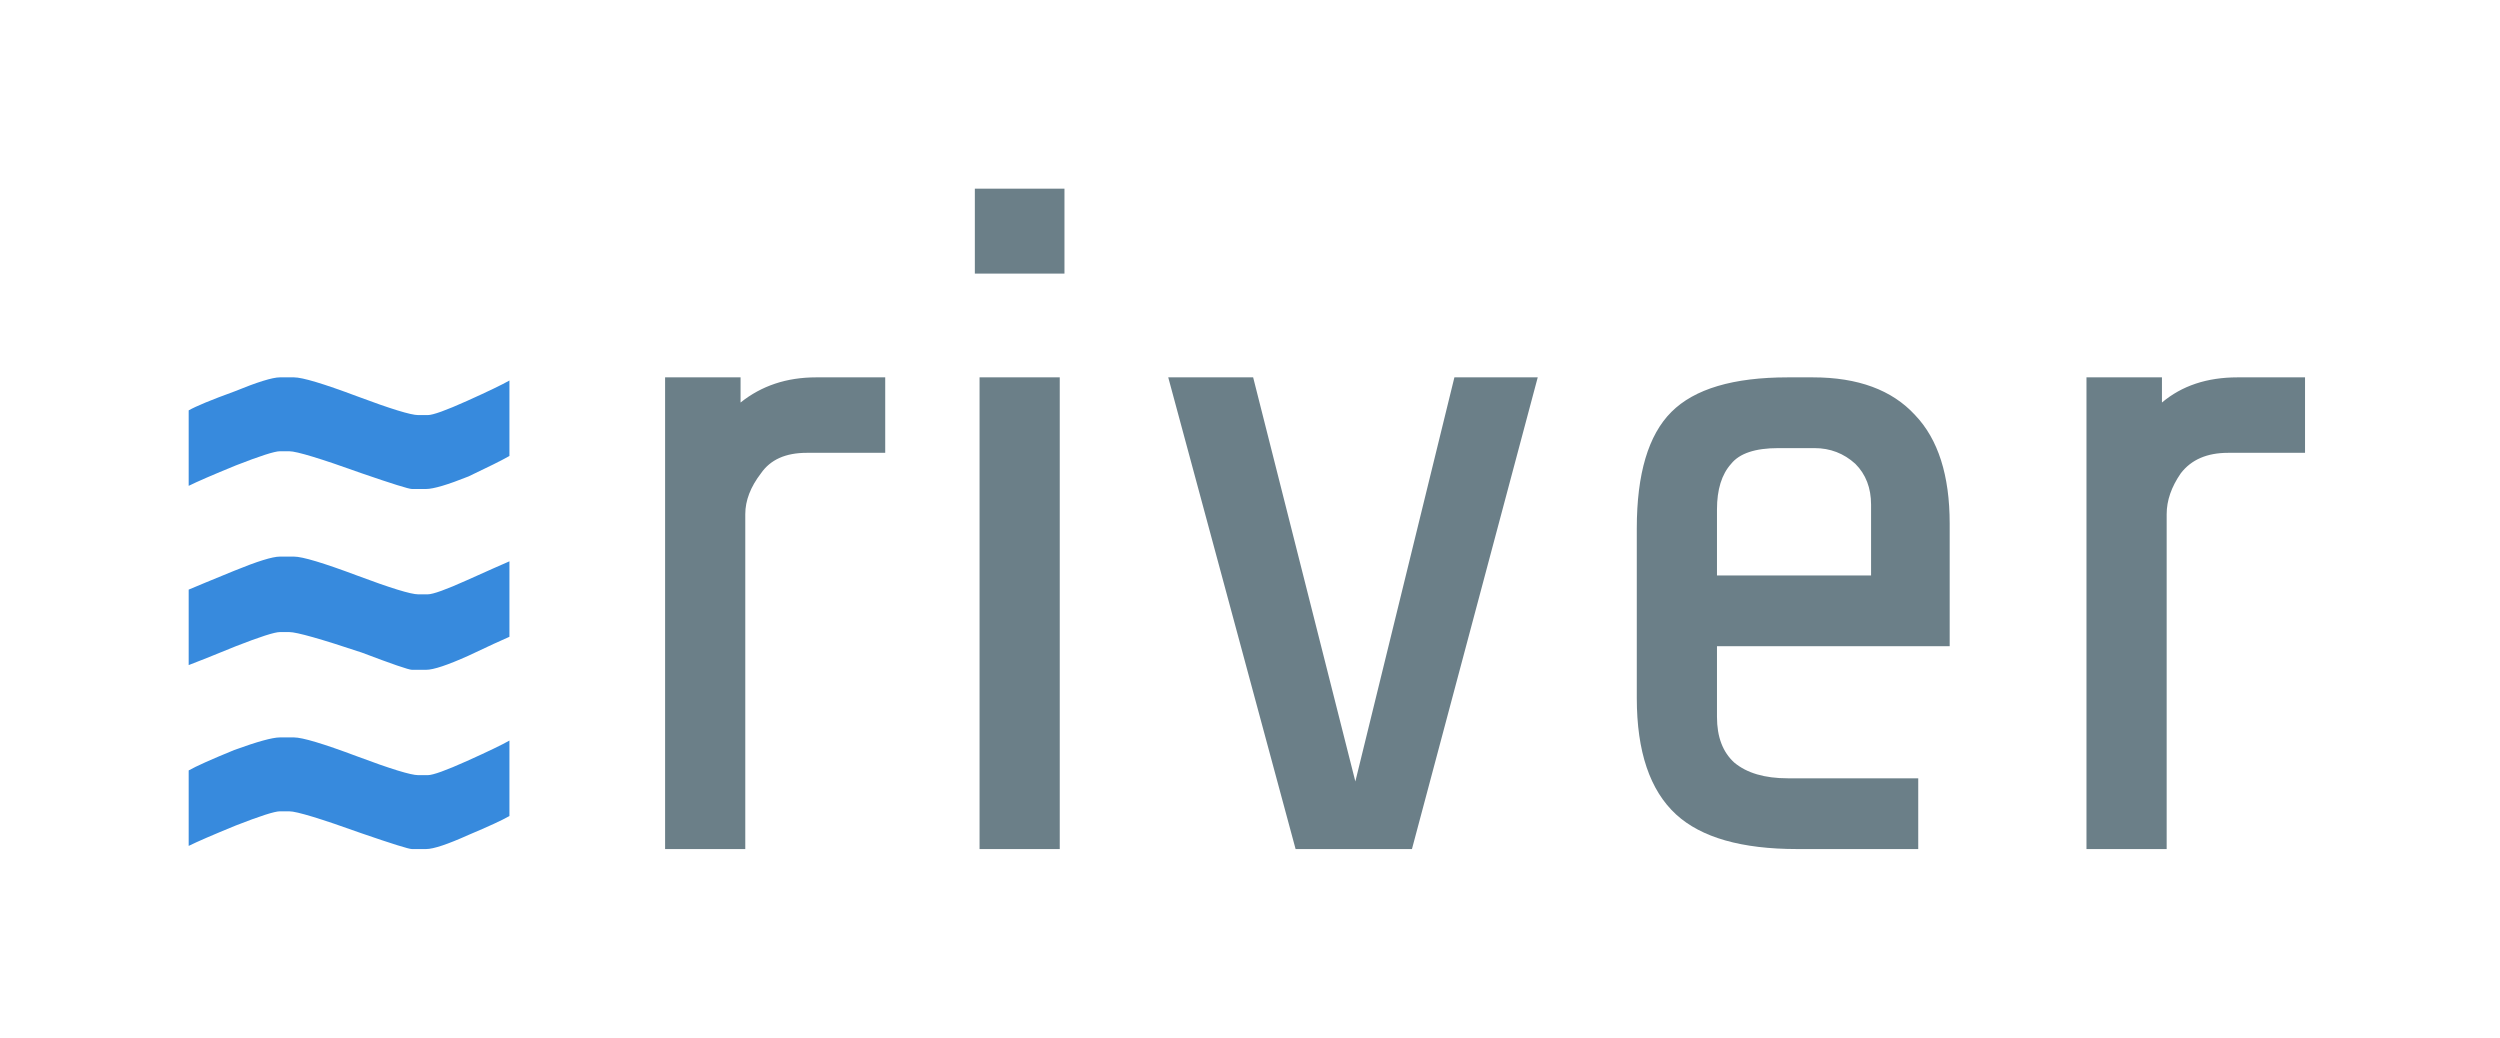
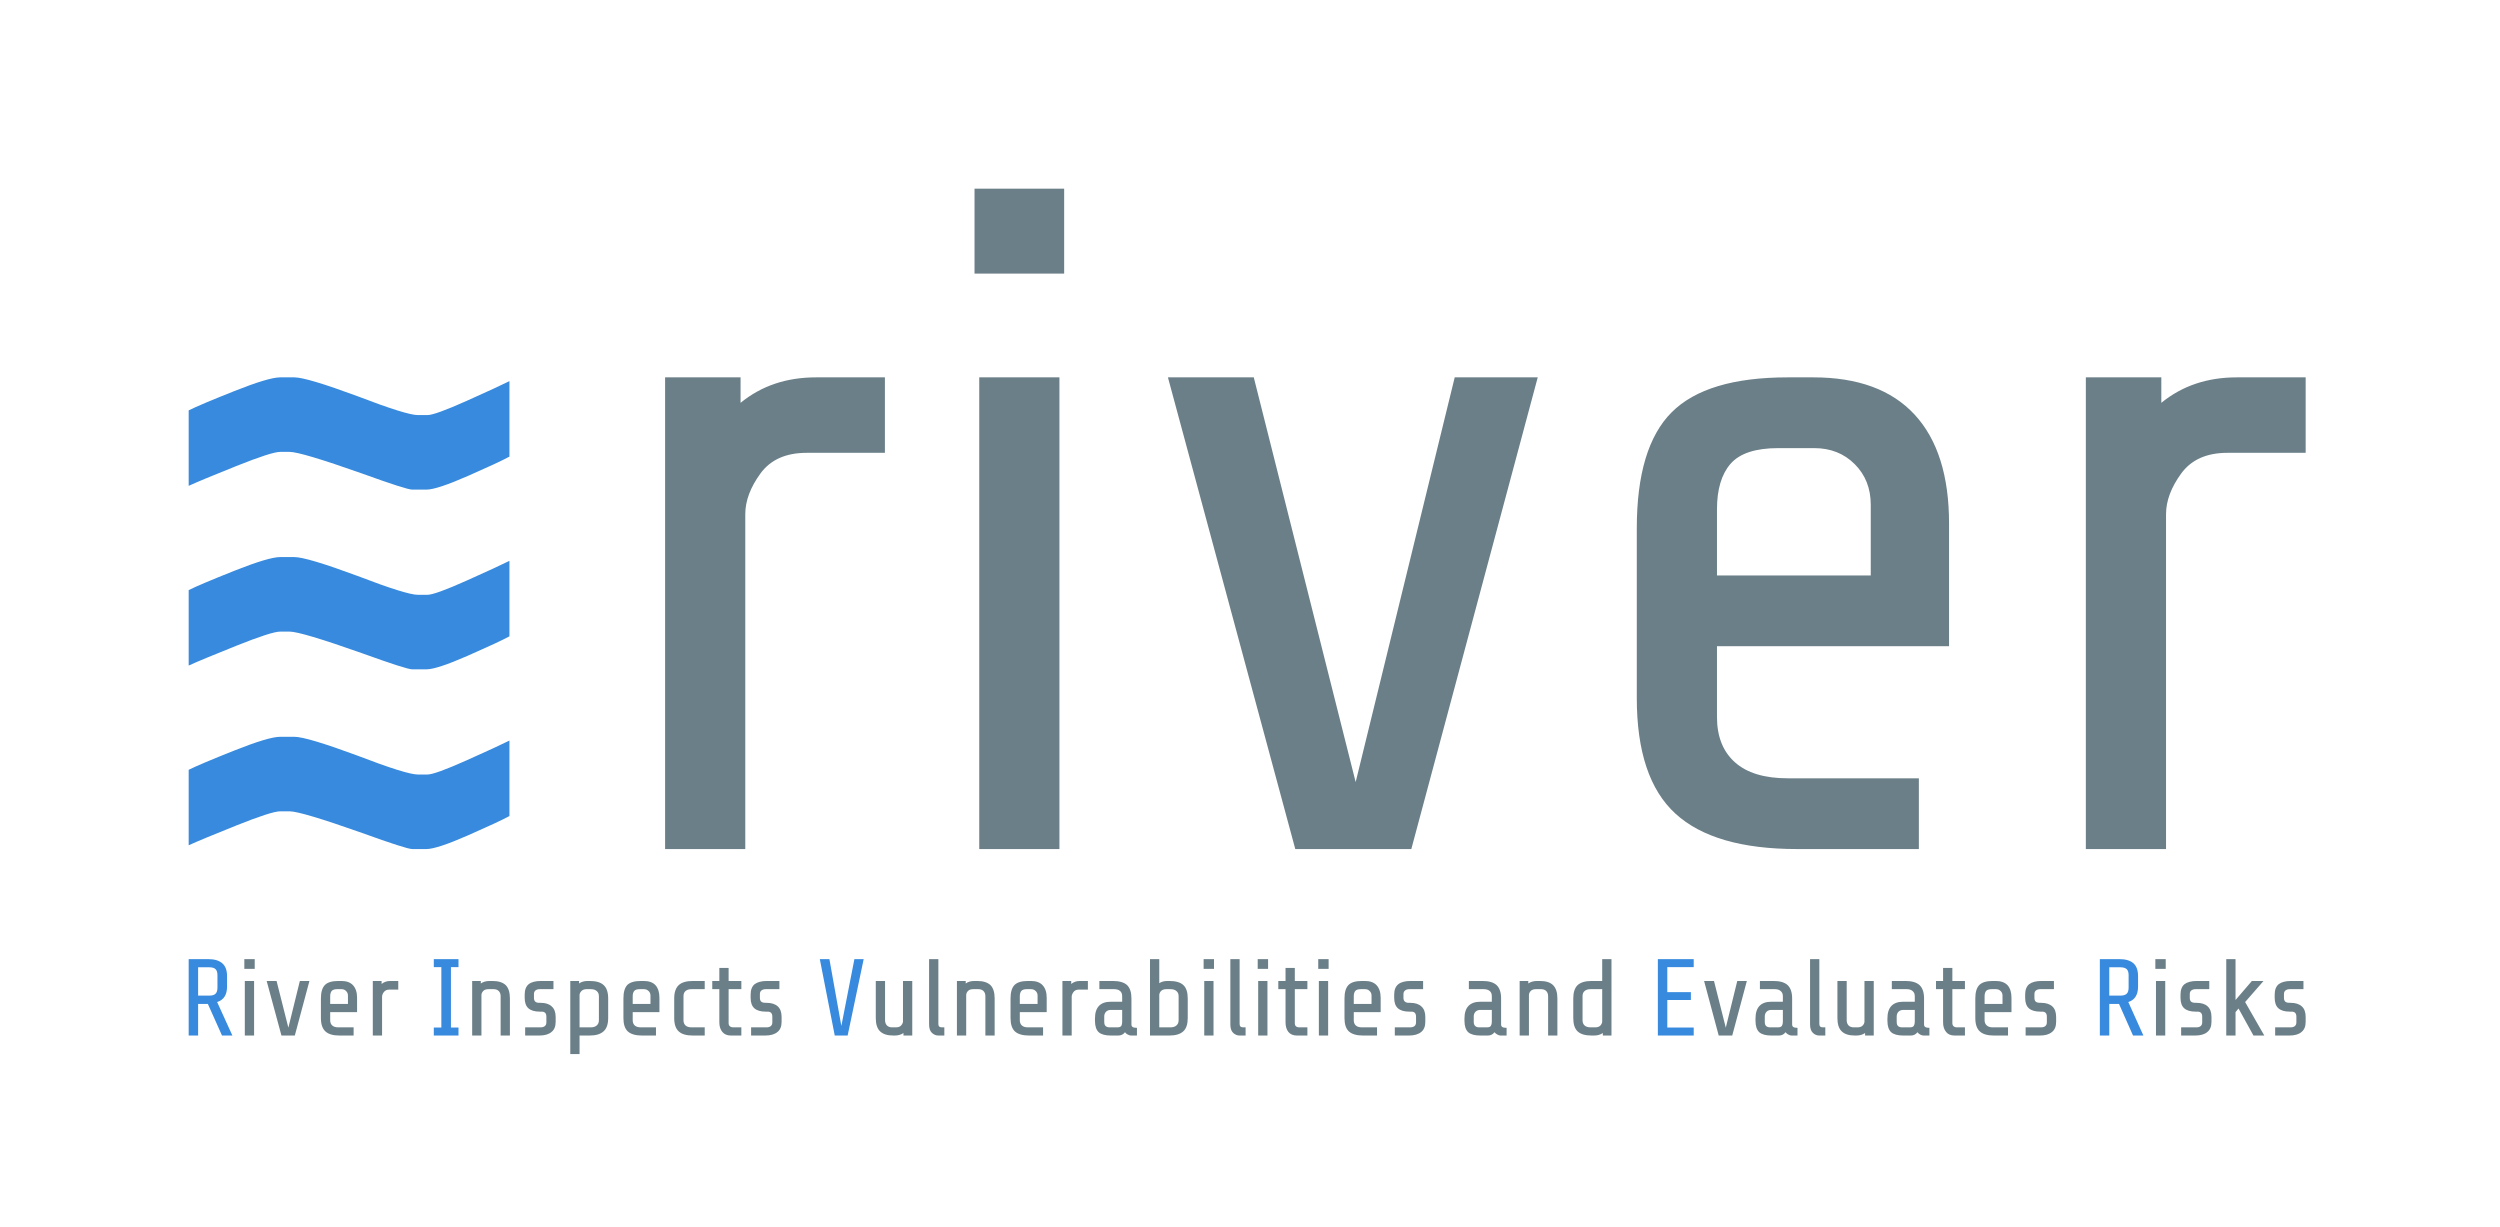
- <svg xmlns="http://www.w3.org/2000/svg" width="159" height="66" viewBox="0 0 159 66" role="img" aria-labelledby="title">
-   <path fill="#378ADD" d="M17.8 46.9H18.7Q19.5 46.9 22.7 48.1Q25.9 49.3 26.6 49.3H27.2Q27.7 49.3 29.7 48.4Q31.7 47.5 32.4 47.1V51.9Q31.7 52.3 29.8 53.1Q27.8 54 27.1 54H26.2Q25.9 54 23 53Q19.1 51.6 18.4 51.6H17.8Q17.3 51.6 15 52.5Q12.8 53.4 12 53.8V49Q12.7 48.6 14.9 47.7Q17.1 46.9 17.8 46.9Z M17.8 35.4H18.7Q19.5 35.4 22.7 36.6Q25.9 37.8 26.6 37.8H27.2Q27.7 37.8 29.7 36.9Q31.7 36 32.4 35.7V40.5Q31.7 40.8 29.8 41.7Q27.8 42.6 27.1 42.6H26.2Q25.9 42.6 23 41.5Q19.1 40.2 18.4 40.2H17.8Q17.3 40.2 15 41.1Q12.8 42 12 42.3V37.5Q12.7 37.2 14.9 36.3Q17.1 35.4 17.8 35.4Z M17.8 24H18.7Q19.5 24 22.7 25.2Q25.9 26.4 26.6 26.4H27.2Q27.7 26.4 29.7 25.5Q31.7 24.6 32.4 24.2V29Q31.7 29.4 29.8 30.3Q27.8 31.1 27.1 31.1H26.2Q25.9 31.1 23 30.1Q19.1 28.7 18.4 28.7H17.8Q17.3 28.7 15 29.6Q12.8 30.5 12 30.9V26.1Q12.7 25.7 14.9 24.9Q17.1 24 17.8 24Z" />
-   <path fill="#6B7F88" d="M42.3 24H47.1V25.6Q49.1 24 51.9 24H56.3V28.8H51.3Q49.3 28.8 48.4 30.1Q47.4 31.4 47.4 32.7V54H42.3Z M62 17.4V12H67.7V17.4ZM62.3 54V24H67.4V54Z M89.8 54H82.4L74.3 24H79.7L86.2 49.7L92.5 24H97.8Z M104.1 44.4V33.6Q104.1 28.4 106.3 26.2Q108.5 24 113.7 24H115.3Q119.6 24 121.8 26.4Q124 28.7 124 33.3V41.1H109.2V45.6Q109.2 47.5 110.3 48.5Q111.5 49.5 113.7 49.5H122V54H114.3Q109 54 106.6 51.8Q104.1 49.5 104.1 44.4ZM119 36.6V32.1Q119 30.5 118 29.5Q116.9 28.5 115.4 28.5H113.1Q110.9 28.5 110.1 29.5Q109.2 30.5 109.2 32.4V36.6Z M132.7 24H137.5V25.6Q139.4 24 142.3 24H146.6V28.8H141.7Q139.7 28.8 138.7 30.1Q137.8 31.4 137.8 32.7V54H132.7Z" />
+ <svg xmlns="http://www.w3.org/2000/svg" width="159" height="78" viewBox="0 0 159 78" role="img" aria-labelledby="title">
+   <path fill="#378ADD" d="M17.82 46.86H18.72Q19.5 46.86 22.74 48.06Q25.86 49.26 26.58 49.26H27.18Q27.66 49.26 29.67 48.36Q31.68 47.46 32.4 47.1V51.9Q31.74 52.26 29.76 53.13Q27.78 54 27.12 54H26.22Q25.86 54 23.04 52.98Q19.14 51.6 18.42 51.6H17.82Q17.28 51.6 15.03 52.5Q12.78 53.4 12 53.76V48.96Q12.72 48.6 14.91 47.73Q17.1 46.86 17.82 46.86Z M17.82 35.43H18.72Q19.5 35.43 22.74 36.63Q25.86 37.83 26.58 37.83H27.18Q27.66 37.83 29.67 36.93Q31.68 36.03 32.4 35.67V40.47Q31.74 40.83 29.76 41.7Q27.78 42.57 27.12 42.57H26.22Q25.86 42.57 23.04 41.55Q19.14 40.17 18.42 40.17H17.82Q17.28 40.17 15.03 41.07Q12.78 41.97 12 42.33V37.53Q12.72 37.17 14.91 36.3Q17.1 35.43 17.82 35.43Z M17.82 24H18.72Q19.5 24 22.74 25.2Q25.86 26.4 26.58 26.4H27.18Q27.66 26.4 29.67 25.5Q31.68 24.6 32.4 24.24V29.04Q31.74 29.4 29.76 30.27Q27.78 31.14 27.12 31.14H26.22Q25.86 31.14 23.04 30.12Q19.14 28.74 18.42 28.74H17.82Q17.28 28.74 15.03 29.64Q12.78 30.54 12 30.9V26.1Q12.72 25.74 14.91 24.87Q17.1 24 17.82 24Z M13.22 63.85H12.6V65.86H12V61H13.24Q13.83 61 14.13 61.26Q14.44 61.52 14.44 62.08V62.75Q14.44 63.53 13.81 63.73L14.78 65.86H14.12ZM13.33 61.52H12.6V63.32H13.33Q13.59 63.32 13.71 63.2Q13.83 63.08 13.83 62.82V62.02Q13.83 61.76 13.71 61.64Q13.59 61.52 13.33 61.52Z M27.59 65.86V65.35H28.07V61.51H27.59V61H29.16V61.51H28.68V65.35H29.16V65.86Z M53.91 65.86H53.09L52.14 61H52.75L53.51 65.25L54.34 61H54.93Z M105.44 65.86V61H107.72V61.51H106.04V63.1H107.54V63.6H106.04V65.35H107.72V65.86Z M134.77 63.85H134.15V65.86H133.55V61H134.79Q135.38 61 135.68 61.26Q135.98 61.52 135.98 62.08V62.75Q135.98 63.53 135.36 63.73L136.32 65.86H135.66ZM134.87 61.52H134.15V63.32H134.87Q135.13 63.32 135.26 63.2Q135.38 63.08 135.38 62.82V62.02Q135.38 61.76 135.26 61.64Q135.13 61.52 134.87 61.52Z" />
+   <path fill="#6B7F88" d="M42.3 24H47.1V25.62Q49.08 24 51.9 24H56.28V28.8H51.3Q49.32 28.8 48.36 30.12Q47.4 31.44 47.4 32.7V54H42.3Z M61.98 17.4V12H67.68V17.4ZM62.28 54V24H67.38V54Z M89.76 54H82.38L74.28 24H79.74L86.22 49.74L92.52 24H97.8Z M104.1 44.4V33.6Q104.1 28.44 106.32 26.22Q108.54 24 113.7 24H115.32Q119.58 24 121.77 26.37Q123.96 28.74 123.96 33.3V41.1H109.2V45.6Q109.2 47.46 110.34 48.48Q111.48 49.5 113.7 49.5H122.04V54H114.3Q109.02 54 106.56 51.75Q104.1 49.5 104.1 44.4ZM118.98 36.6V32.1Q118.98 30.54 117.96 29.52Q116.94 28.5 115.38 28.5H113.1Q110.94 28.5 110.07 29.49Q109.2 30.48 109.2 32.4V36.6Z M132.66 24H137.46V25.62Q139.44 24 142.26 24H146.64V28.8H141.66Q139.68 28.8 138.72 30.12Q137.76 31.44 137.76 32.7V54H132.66Z M15.54 61.62V61H16.2V61.62ZM15.57 65.86V62.39H16.16V65.86Z M18.75 65.86H17.9L16.96 62.39H17.59L18.34 65.36L19.07 62.39H19.68Z M20.41 64.75V63.5Q20.41 62.9 20.67 62.64Q20.92 62.39 21.52 62.39H21.71Q22.2 62.39 22.45 62.66Q22.71 62.94 22.71 63.46V64.37H21V64.89Q21 65.1 21.13 65.22Q21.26 65.34 21.52 65.34H22.49V65.86H21.59Q20.98 65.86 20.7 65.6Q20.41 65.34 20.41 64.75ZM22.13 63.85V63.32Q22.13 63.14 22.01 63.03Q21.9 62.91 21.72 62.91H21.45Q21.2 62.91 21.1 63.02Q21 63.14 21 63.36V63.85Z M23.71 62.39H24.27V62.58Q24.5 62.39 24.82 62.39H25.33V62.94H24.75Q24.53 62.94 24.41 63.1Q24.3 63.25 24.3 63.39V65.86H23.71Z M30.03 62.39H30.58V62.55Q30.8 62.39 31.14 62.39H31.32Q31.88 62.39 32.16 62.65Q32.43 62.92 32.43 63.5V65.86H31.84V63.36Q31.84 63.15 31.72 63.03Q31.6 62.91 31.39 62.91H31.07Q30.84 62.91 30.73 63.03Q30.62 63.15 30.62 63.29V65.86H30.03Z M34.3 65.86H33.4V65.34H34.37Q34.55 65.34 34.65 65.26Q34.75 65.18 34.75 65.02V64.66Q34.75 64.34 34.45 64.34H34.33Q33.85 64.34 33.61 64.13Q33.37 63.92 33.37 63.46V63.26Q33.37 62.8 33.63 62.59Q33.89 62.39 34.41 62.39H35.2V62.91H34.34Q34.16 62.91 34.06 62.99Q33.96 63.07 33.96 63.22V63.47Q33.96 63.63 34.05 63.71Q34.14 63.78 34.29 63.78H34.39Q34.85 63.78 35.09 64.01Q35.34 64.23 35.34 64.68V64.99Q35.34 65.43 35.07 65.64Q34.8 65.86 34.3 65.86Z M36.27 62.39H36.83V62.55Q37.04 62.39 37.38 62.39H37.5Q38.11 62.39 38.39 62.65Q38.68 62.91 38.68 63.5V64.75Q38.68 65.33 38.39 65.59Q38.1 65.86 37.5 65.86H36.86V67.04H36.27ZM36.86 63.29V65.34H37.57Q37.82 65.34 37.95 65.22Q38.09 65.1 38.09 64.89V63.36Q38.09 63.14 37.95 63.03Q37.82 62.91 37.57 62.91H37.32Q37.09 62.91 36.98 63.03Q36.86 63.15 36.86 63.29Z M39.65 64.75V63.5Q39.65 62.9 39.9 62.64Q40.16 62.39 40.76 62.39H40.94Q41.44 62.39 41.69 62.66Q41.94 62.94 41.94 63.46V64.37H40.24V64.89Q40.24 65.1 40.37 65.22Q40.5 65.34 40.76 65.34H41.72V65.86H40.83Q40.22 65.86 39.93 65.6Q39.65 65.34 39.65 64.75ZM41.37 63.85V63.32Q41.37 63.14 41.25 63.03Q41.13 62.91 40.95 62.91H40.69Q40.44 62.91 40.34 63.02Q40.24 63.14 40.24 63.36V63.85Z M42.88 64.75V63.5Q42.88 62.92 43.17 62.65Q43.46 62.39 44.06 62.39H44.82V62.91H43.99Q43.73 62.91 43.6 63.03Q43.47 63.14 43.47 63.36V64.89Q43.47 65.1 43.6 65.22Q43.73 65.34 43.99 65.34H44.82V65.86H44.06Q43.45 65.86 43.17 65.6Q42.88 65.34 42.88 64.75Z M45.75 65.02V62.91H45.3V62.39H45.75V61.56H46.34V62.39H47.15V62.91H46.34V65.06Q46.34 65.21 46.42 65.27Q46.5 65.34 46.66 65.34H47.15V65.86H46.48Q46.13 65.86 45.94 65.63Q45.75 65.4 45.75 65.02Z M48.67 65.86H47.77V65.34H48.74Q48.93 65.34 49.02 65.26Q49.12 65.18 49.12 65.02V64.66Q49.12 64.34 48.82 64.34H48.7Q48.22 64.34 47.98 64.13Q47.74 63.92 47.74 63.46V63.26Q47.74 62.8 48 62.59Q48.27 62.39 48.78 62.39H49.57V62.91H48.71Q48.54 62.91 48.43 62.99Q48.33 63.07 48.33 63.22V63.47Q48.33 63.63 48.42 63.71Q48.52 63.78 48.66 63.78H48.76Q49.22 63.78 49.47 64.01Q49.71 64.23 49.71 64.68V64.99Q49.71 65.43 49.44 65.64Q49.17 65.86 48.67 65.86Z M57.46 65.7Q57.23 65.86 56.91 65.86H56.81Q56.25 65.86 55.97 65.59Q55.7 65.33 55.7 64.75V62.39H56.29V64.89Q56.29 65.09 56.41 65.22Q56.53 65.34 56.74 65.34H56.97Q57.2 65.34 57.3 65.23Q57.41 65.12 57.43 64.98V62.39H58.02V65.86H57.46Z M59.09 65.16V61H59.68V65.13Q59.68 65.24 59.74 65.29Q59.79 65.34 59.92 65.34H60.06V65.86H59.68Q59.45 65.86 59.27 65.69Q59.09 65.52 59.09 65.16Z M60.86 62.39H61.42V62.55Q61.63 62.39 61.97 62.39H62.15Q62.71 62.39 62.99 62.65Q63.26 62.92 63.26 63.5V65.86H62.67V63.36Q62.67 63.15 62.55 63.03Q62.43 62.91 62.22 62.91H61.9Q61.67 62.91 61.56 63.03Q61.45 63.15 61.45 63.29V65.86H60.86Z M64.27 64.75V63.5Q64.27 62.9 64.53 62.64Q64.78 62.39 65.38 62.39H65.57Q66.06 62.39 66.31 62.66Q66.57 62.94 66.57 63.46V64.37H64.86V64.89Q64.86 65.1 64.99 65.22Q65.12 65.34 65.38 65.34H66.34V65.86H65.45Q64.84 65.86 64.55 65.6Q64.27 65.34 64.27 64.75ZM65.99 63.85V63.32Q65.99 63.14 65.87 63.03Q65.75 62.91 65.57 62.91H65.31Q65.06 62.91 64.96 63.02Q64.86 63.14 64.86 63.36V63.85Z M67.57 62.39H68.13V62.58Q68.36 62.39 68.68 62.39H69.19V62.94H68.61Q68.38 62.94 68.27 63.1Q68.16 63.25 68.16 63.39V65.86H67.57Z M71.55 65.65Q71.39 65.86 71.12 65.86H70.65Q70.12 65.86 69.88 65.65Q69.64 65.43 69.64 64.92V64.78Q69.64 63.71 70.65 63.71H71.37V63.36Q71.37 63.14 71.24 63.03Q71.11 62.91 70.85 62.91H69.92V62.39H70.78Q71.39 62.39 71.68 62.65Q71.96 62.92 71.96 63.5V65.16Q71.96 65.27 72.04 65.32Q72.12 65.37 72.31 65.37V65.86H71.93Q71.84 65.86 71.73 65.8Q71.62 65.75 71.55 65.65ZM71.37 64.99V64.23H70.65Q70.47 64.23 70.35 64.34Q70.23 64.46 70.23 64.64V64.99Q70.23 65.17 70.31 65.25Q70.4 65.34 70.58 65.34H71.06Q71.26 65.34 71.32 65.24Q71.37 65.14 71.37 64.99Z M74.37 65.86H73.14V61H73.73V62.53Q73.94 62.39 74.25 62.39H74.37Q74.98 62.39 75.26 62.65Q75.54 62.91 75.54 63.5V64.75Q75.54 65.33 75.26 65.59Q74.97 65.86 74.37 65.86ZM73.73 63.29V65.34H74.43Q74.69 65.34 74.82 65.22Q74.96 65.1 74.96 64.89V63.36Q74.96 63.14 74.82 63.03Q74.69 62.91 74.43 62.91H74.18Q73.96 62.91 73.84 63.03Q73.73 63.15 73.73 63.29Z M76.55 61.62V61H77.21V61.62ZM76.59 65.86V62.39H77.18V65.86Z M78.25 65.16V61H78.84V65.13Q78.84 65.24 78.9 65.29Q78.95 65.34 79.08 65.34H79.22V65.86H78.84Q78.61 65.86 78.43 65.69Q78.25 65.52 78.25 65.16Z M79.99 61.62V61H80.65V61.62ZM80.02 65.86V62.39H80.61V65.86Z M81.76 65.02V62.91H81.3V62.39H81.76V61.56H82.35V62.39H83.15V62.91H82.35V65.06Q82.35 65.21 82.42 65.27Q82.5 65.34 82.66 65.34H83.15V65.86H82.48Q82.13 65.86 81.94 65.63Q81.76 65.4 81.76 65.02Z M83.84 61.62V61H84.5V61.62ZM83.88 65.86V62.39H84.47V65.86Z M85.51 64.75V63.5Q85.51 62.9 85.77 62.64Q86.02 62.39 86.62 62.39H86.81Q87.3 62.39 87.55 62.66Q87.81 62.94 87.81 63.46V64.37H86.1V64.89Q86.1 65.1 86.23 65.22Q86.36 65.34 86.62 65.34H87.58V65.86H86.69Q86.08 65.86 85.79 65.6Q85.51 65.34 85.51 64.75ZM87.23 63.85V63.32Q87.23 63.14 87.11 63.03Q87 62.91 86.81 62.91H86.55Q86.3 62.91 86.2 63.02Q86.1 63.14 86.1 63.36V63.85Z M89.6 65.86H88.71V65.34H89.67Q89.86 65.34 89.96 65.26Q90.06 65.18 90.06 65.02V64.66Q90.06 64.34 89.76 64.34H89.64Q89.15 64.34 88.91 64.13Q88.67 63.92 88.67 63.46V63.26Q88.67 62.8 88.94 62.59Q89.2 62.39 89.72 62.39H90.51V62.91H89.65Q89.47 62.91 89.37 62.99Q89.26 63.07 89.26 63.22V63.47Q89.26 63.63 89.36 63.71Q89.45 63.78 89.6 63.78H89.69Q90.16 63.78 90.4 64.01Q90.65 64.23 90.65 64.68V64.99Q90.65 65.43 90.38 65.64Q90.11 65.86 89.6 65.86Z M95.05 65.65Q94.89 65.86 94.63 65.86H94.15Q93.62 65.86 93.38 65.65Q93.14 65.43 93.14 64.92V64.78Q93.14 63.71 94.16 63.71H94.88V63.36Q94.88 63.14 94.75 63.03Q94.61 62.91 94.36 62.91H93.42V62.39H94.29Q94.89 62.39 95.18 62.65Q95.47 62.92 95.47 63.5V65.16Q95.47 65.27 95.55 65.32Q95.63 65.37 95.82 65.37V65.86H95.43Q95.34 65.86 95.24 65.8Q95.13 65.75 95.05 65.65ZM94.88 64.99V64.23H94.15Q93.97 64.23 93.85 64.34Q93.73 64.46 93.73 64.64V64.99Q93.73 65.17 93.82 65.25Q93.9 65.34 94.08 65.34H94.56Q94.77 65.34 94.82 65.24Q94.88 65.14 94.88 64.99Z M96.65 62.39H97.2V62.55Q97.42 62.39 97.76 62.39H97.94Q98.5 62.39 98.77 62.65Q99.05 62.92 99.05 63.5V65.86H98.46V63.36Q98.46 63.15 98.34 63.03Q98.22 62.91 98.01 62.91H97.69Q97.46 62.91 97.35 63.03Q97.24 63.15 97.24 63.29V65.86H96.65Z M101.94 65.7Q101.71 65.86 101.38 65.86H101.23Q100.62 65.86 100.34 65.6Q100.06 65.34 100.06 64.75V63.5Q100.06 62.92 100.34 62.65Q100.63 62.39 101.23 62.39H101.9V61H102.49V65.86H101.94ZM101.9 64.96V62.91H101.17Q100.91 62.91 100.78 63.03Q100.65 63.14 100.65 63.36V64.89Q100.65 65.1 100.78 65.22Q100.91 65.34 101.17 65.34H101.45Q101.68 65.34 101.79 65.22Q101.9 65.09 101.9 64.96Z M110.17 65.86H109.31L108.38 62.39H109.01L109.76 65.36L110.49 62.39H111.1Z M113.56 65.65Q113.4 65.86 113.14 65.86H112.66Q112.13 65.86 111.89 65.65Q111.65 65.43 111.65 64.92V64.78Q111.65 63.71 112.66 63.71H113.39V63.36Q113.39 63.14 113.25 63.03Q113.12 62.91 112.87 62.91H111.93V62.39H112.8Q113.4 62.39 113.69 62.65Q113.98 62.92 113.98 63.5V65.16Q113.98 65.27 114.06 65.32Q114.14 65.37 114.32 65.37V65.86H113.94Q113.85 65.86 113.74 65.8Q113.64 65.75 113.56 65.65ZM113.39 64.99V64.23H112.66Q112.48 64.23 112.36 64.34Q112.24 64.46 112.24 64.64V64.99Q112.24 65.17 112.32 65.25Q112.41 65.34 112.59 65.34H113.07Q113.27 65.34 113.33 65.24Q113.39 65.14 113.39 64.99Z M115.12 65.16V61H115.71V65.13Q115.71 65.24 115.77 65.29Q115.82 65.34 115.95 65.34H116.09V65.86H115.71Q115.47 65.86 115.3 65.69Q115.12 65.52 115.12 65.16Z M118.62 65.7Q118.39 65.86 118.06 65.86H117.97Q117.4 65.86 117.13 65.59Q116.86 65.33 116.86 64.75V62.39H117.45V64.89Q117.45 65.09 117.57 65.22Q117.69 65.34 117.9 65.34H118.13Q118.35 65.34 118.46 65.23Q118.57 65.12 118.58 64.98V62.39H119.17V65.86H118.62Z M121.95 65.65Q121.79 65.86 121.53 65.86H121.05Q120.52 65.86 120.28 65.65Q120.04 65.43 120.04 64.92V64.78Q120.04 63.71 121.05 63.71H121.78V63.36Q121.78 63.14 121.64 63.03Q121.51 62.91 121.26 62.91H120.32V62.39H121.19Q121.79 62.39 122.08 62.65Q122.37 62.92 122.37 63.5V65.16Q122.37 65.27 122.45 65.32Q122.53 65.37 122.71 65.37V65.86H122.33Q122.24 65.86 122.13 65.8Q122.03 65.75 121.95 65.65ZM121.78 64.99V64.23H121.05Q120.87 64.23 120.75 64.34Q120.63 64.46 120.63 64.64V64.99Q120.63 65.17 120.71 65.25Q120.8 65.34 120.98 65.34H121.46Q121.66 65.34 121.72 65.24Q121.78 65.14 121.78 64.99Z M123.58 65.02V62.91H123.13V62.39H123.58V61.56H124.17V62.39H124.97V62.91H124.17V65.06Q124.17 65.21 124.25 65.27Q124.32 65.34 124.48 65.34H124.97V65.86H124.31Q123.95 65.86 123.77 65.63Q123.58 65.4 123.58 65.02Z M125.63 64.75V63.5Q125.63 62.9 125.89 62.64Q126.15 62.39 126.74 62.39H126.93Q127.42 62.39 127.68 62.66Q127.93 62.94 127.93 63.46V64.37H126.22V64.89Q126.22 65.1 126.36 65.22Q126.49 65.34 126.74 65.34H127.71V65.86H126.81Q126.2 65.86 125.92 65.6Q125.63 65.34 125.63 64.75ZM127.36 63.85V63.32Q127.36 63.14 127.24 63.03Q127.12 62.91 126.94 62.91H126.68Q126.43 62.91 126.32 63.02Q126.22 63.14 126.22 63.36V63.85Z M129.73 65.86H128.83V65.34H129.8Q129.99 65.34 130.08 65.26Q130.18 65.18 130.18 65.02V64.66Q130.18 64.34 129.88 64.34H129.76Q129.28 64.34 129.04 64.13Q128.8 63.92 128.8 63.46V63.26Q128.8 62.8 129.06 62.59Q129.33 62.39 129.84 62.39H130.63V62.91H129.77Q129.6 62.91 129.49 62.99Q129.39 63.07 129.39 63.22V63.47Q129.39 63.63 129.48 63.71Q129.58 63.78 129.72 63.78H129.82Q130.28 63.78 130.53 64.01Q130.77 64.23 130.77 64.68V64.99Q130.77 65.43 130.5 65.64Q130.24 65.86 129.73 65.86Z M137.08 61.62V61H137.74V61.62ZM137.12 65.86V62.39H137.71V65.86Z M139.61 65.86H138.72V65.34H139.68Q139.87 65.34 139.96 65.26Q140.06 65.18 140.06 65.02V64.66Q140.06 64.34 139.76 64.34H139.64Q139.16 64.34 138.92 64.13Q138.68 63.92 138.68 63.46V63.26Q138.68 62.8 138.94 62.59Q139.21 62.39 139.72 62.39H140.51V62.91H139.65Q139.48 62.91 139.37 62.99Q139.27 63.07 139.27 63.22V63.47Q139.27 63.63 139.36 63.71Q139.46 63.78 139.6 63.78H139.7Q140.17 63.78 140.41 64.01Q140.65 64.23 140.65 64.68V64.99Q140.65 65.43 140.38 65.64Q140.12 65.86 139.61 65.86Z M143.32 65.86 142.37 64.14 142.18 64.37V65.86H141.59V61H142.18V63.6L143.22 62.39H143.96L142.79 63.73L144.01 65.86Z M145.6 65.86H144.7V65.34H145.67Q145.86 65.34 145.95 65.26Q146.05 65.18 146.05 65.02V64.66Q146.05 64.34 145.75 64.34H145.63Q145.15 64.34 144.91 64.13Q144.67 63.92 144.67 63.46V63.26Q144.67 62.8 144.93 62.59Q145.2 62.39 145.71 62.39H146.5V62.91H145.64Q145.47 62.91 145.36 62.99Q145.26 63.07 145.26 63.22V63.47Q145.26 63.63 145.35 63.71Q145.45 63.78 145.59 63.78H145.69Q146.15 63.78 146.4 64.01Q146.64 64.23 146.64 64.68V64.99Q146.64 65.43 146.37 65.64Q146.11 65.86 145.6 65.86Z" />
</svg>
